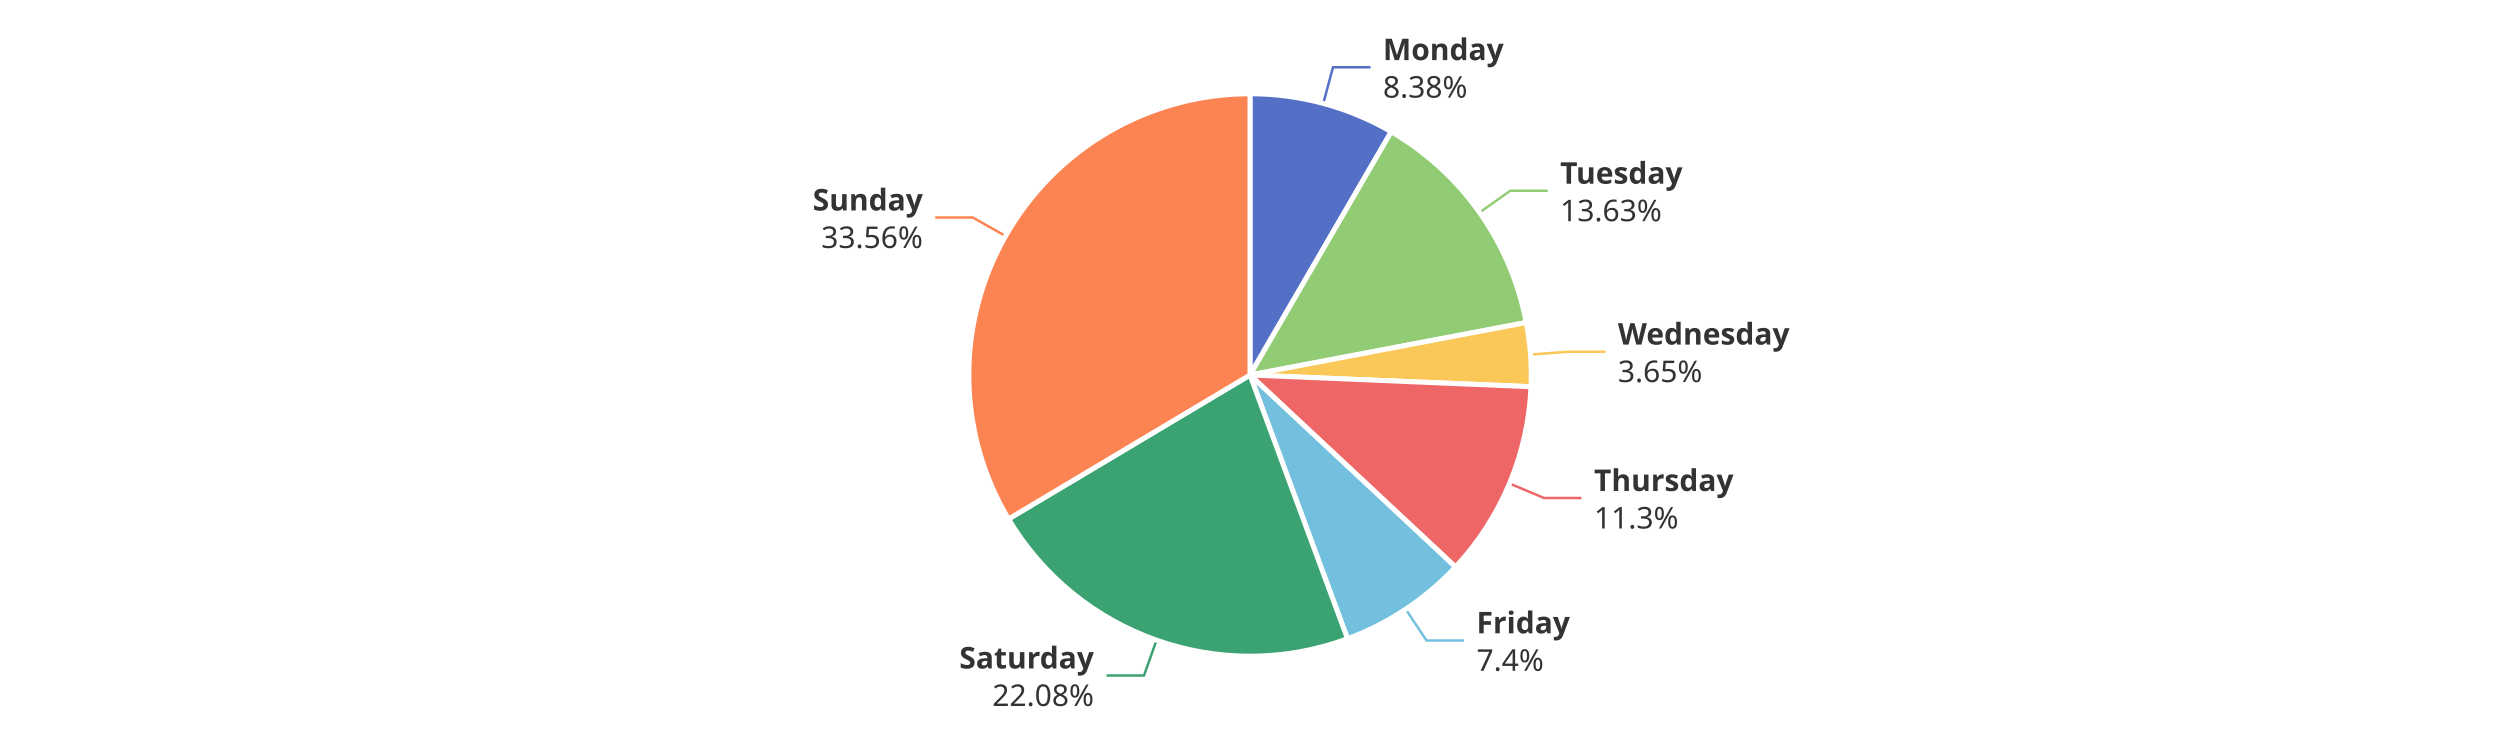
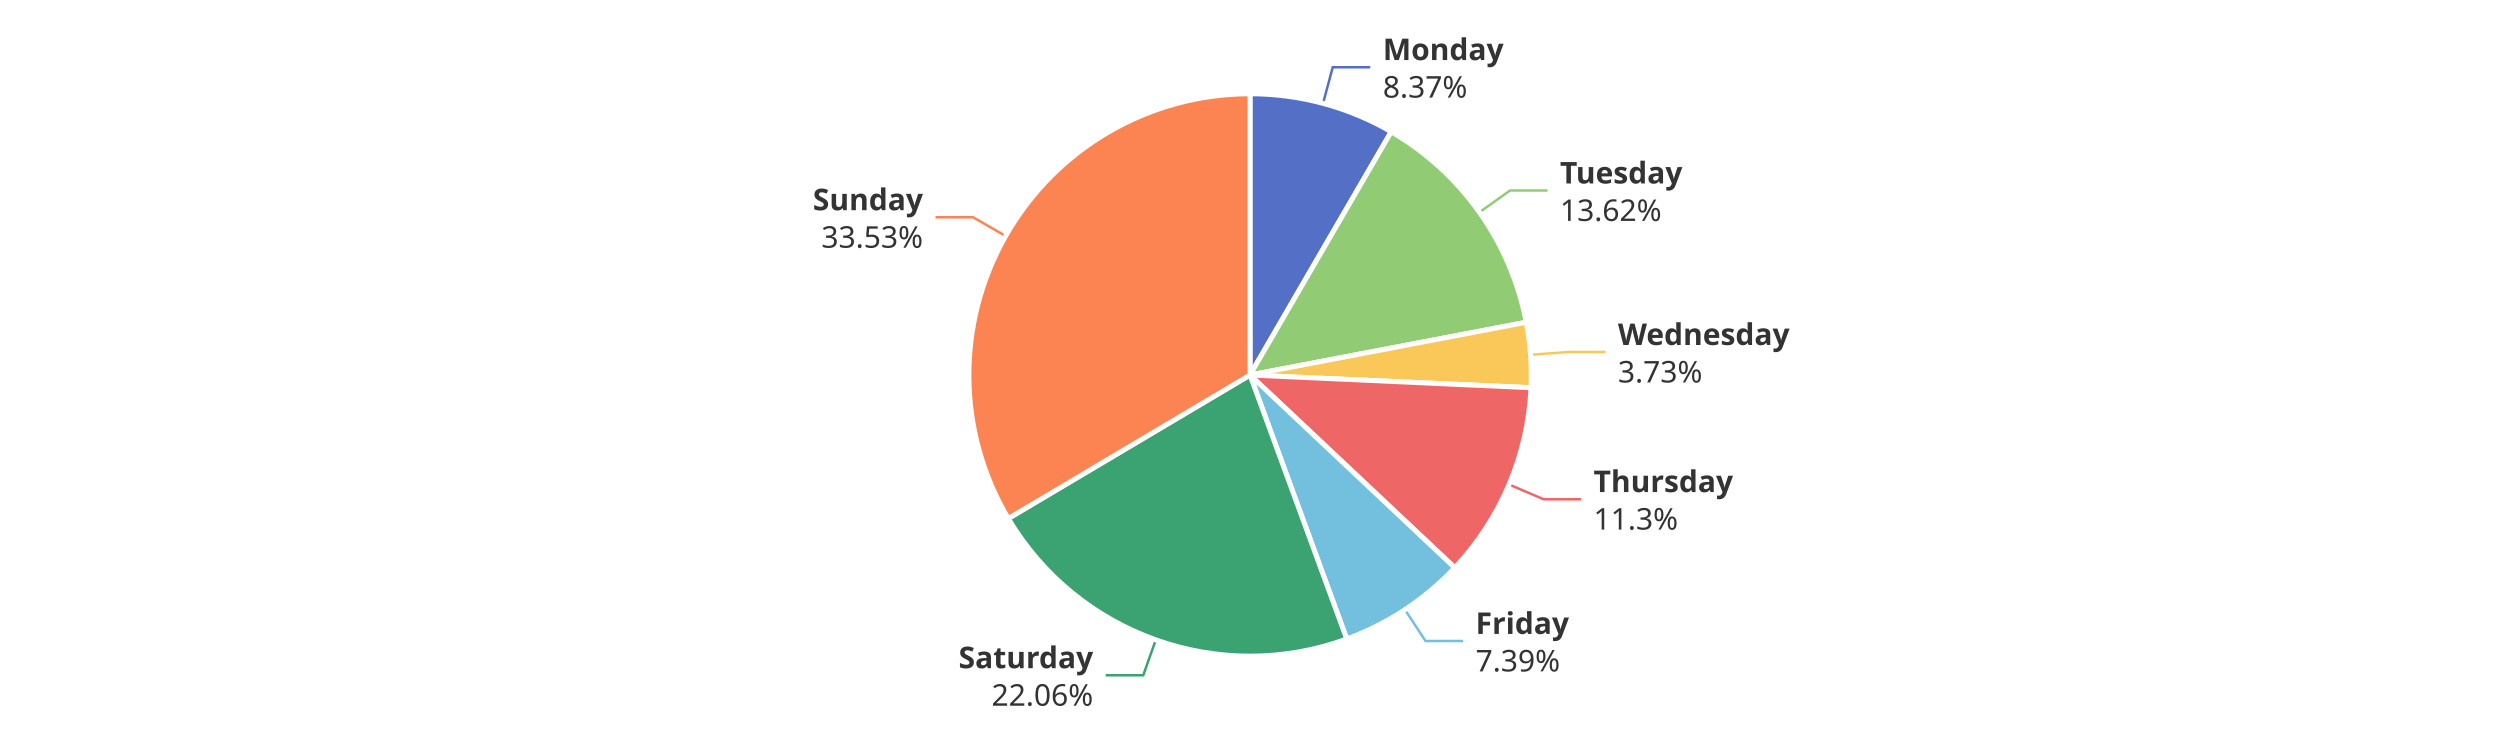
<svg xmlns="http://www.w3.org/2000/svg" width="1000" height="300" version="1.1" baseProfile="full" viewBox="0 0 1000 300">
  <rect width="1000" height="300" x="0" y="0" id="0" fill="#ffffff" />
-   <polyline points="529.3 41.4 533.2 26.9 548.2 26.9" fill="none" stroke="#5470c6" />
-   <polyline points="591.8 85 604.1 76.3 619.1 76.3" fill="none" stroke="#91cc75" />
-   <polyline points="612.2 141.8 627.2 140.7 642.2 140.7" fill="none" stroke="#fac858" />
-   <polyline points="603.8 193.4 617.6 199.2 632.6 199.2" fill="none" stroke="#ee6666" />
-   <polyline points="562.3 243.7 570.6 256.2 585.6 256.2" fill="none" stroke="#73c0de" />
-   <polyline points="462.6 256.1 457.6 270.2 442.6 270.2" fill="none" stroke="#3ba272" />
-   <polyline points="402.2 94.4 389.1 87 374.1 87" fill="none" stroke="#fc8452" />
+   <polyline points="529.2 41.4 533.1 26.9 548.1 26.9" fill="none" stroke="#5470c6" />
+   <polyline points="591.8 84.9 604 76.2 619 76.2" fill="none" stroke="#91cc75" />
+   <polyline points="612.2 141.9 627.2 140.8 642.2 140.8" fill="none" stroke="#fac858" />
+   <polyline points="603.6 193.8 617.4 199.7 632.4 199.7" fill="none" stroke="#ee6666" />
+   <polyline points="562 243.9 570.2 256.4 585.2 256.4" fill="none" stroke="#73c0de" />
+   <polyline points="462.3 256 457.3 270.1 442.3 270.1" fill="none" stroke="#3ba272" />
+   <polyline points="402.2 94.4 389.2 86.9 374.2 86.9" fill="none" stroke="#fc8452" />
  <path d="M500 37.5A112.5 112.5 0 0 1 556.5 52.7L500 150Z" fill="#5470c6" stroke="#fff" stroke-width="2" stroke-linejoin="round" />
-   <path d="M556.5 52.7A112.5 112.5 0 0 1 610.5 129L500 150Z" fill="#91cc75" stroke="#fff" stroke-width="2" stroke-linejoin="round" />
-   <path d="M610.5 129A112.5 112.5 0 0 1 612.4 154.7L500 150Z" fill="#fac858" stroke="#fff" stroke-width="2" stroke-linejoin="round" />
-   <path d="M612.4 154.7A112.5 112.5 0 0 1 582.2 226.8L500 150Z" fill="#ee6666" stroke="#fff" stroke-width="2" stroke-linejoin="round" />
-   <path d="M582.2 226.8A112.5 112.5 0 0 1 539 255.5L500 150Z" fill="#73c0de" stroke="#fff" stroke-width="2" stroke-linejoin="round" />
-   <path d="M539 255.5A112.5 112.5 0 0 1 403.4 207.6L500 150Z" fill="#3ba272" stroke="#fff" stroke-width="2" stroke-linejoin="round" />
-   <path d="M403.4 207.6A112.5 112.5 0 0 1 500 37.5L500 150Z" fill="#fc8452" stroke="#fff" stroke-width="2" stroke-linejoin="round" />
-   <path d="M0 -15l42.8 0l0 30l-42.8 0Z" transform="translate(553.1799 26.893)" fill="none" />
-   <text dominant-baseline="central" text-anchor="start" style="font-size:12px;font-family:sans-serif;font-weight:bold;" y="-7.5" transform="translate(553.1799 26.893)" fill="#333" stroke="rgb(255,255,255)" stroke-width="2" paint-order="stroke" stroke-miterlimit="2">Monday</text>
-   <text dominant-baseline="central" text-anchor="start" style="font-size:12px;font-family:sans-serif;" y="7.5" transform="translate(553.1799 26.893)" fill="#333" stroke="rgb(255,255,255)" stroke-width="2" paint-order="stroke" stroke-miterlimit="2">8.38%</text>
-   <path d="M0 -15l46.2 0l0 30l-46.2 0Z" transform="translate(624.0601 76.3268)" fill="none" />
-   <text dominant-baseline="central" text-anchor="start" style="font-size:12px;font-family:sans-serif;font-weight:bold;" y="-7.5" transform="translate(624.0601 76.3268)" fill="#333" stroke="rgb(255,255,255)" stroke-width="2" paint-order="stroke" stroke-miterlimit="2">Tuesday</text>
-   <text dominant-baseline="central" text-anchor="start" style="font-size:12px;font-family:sans-serif;" y="7.5" transform="translate(624.0601 76.3268)" fill="#333" stroke="rgb(255,255,255)" stroke-width="2" paint-order="stroke" stroke-miterlimit="2">13.63%</text>
-   <path d="M0 -15l63.6 0l0 30l-63.6 0Z" transform="translate(647.1586 140.6754)" fill="none" />
-   <text dominant-baseline="central" text-anchor="start" style="font-size:12px;font-family:sans-serif;font-weight:bold;" y="-7.5" transform="translate(647.1586 140.6754)" fill="#333" stroke="rgb(255,255,255)" stroke-width="2" paint-order="stroke" stroke-miterlimit="2">Wednesday</text>
-   <text dominant-baseline="central" text-anchor="start" style="font-size:12px;font-family:sans-serif;" y="7.5" transform="translate(647.1586 140.6754)" fill="#333" stroke="rgb(255,255,255)" stroke-width="2" paint-order="stroke" stroke-miterlimit="2">3.65%</text>
-   <path d="M0 -15l50.2 0l0 30l-50.2 0Z" transform="translate(637.6099 199.2359)" fill="none" />
-   <text dominant-baseline="central" text-anchor="start" style="font-size:12px;font-family:sans-serif;font-weight:bold;" y="-7.5" transform="translate(637.6099 199.2359)" fill="#333" stroke="rgb(255,255,255)" stroke-width="2" paint-order="stroke" stroke-miterlimit="2">Thursday</text>
-   <text dominant-baseline="central" text-anchor="start" style="font-size:12px;font-family:sans-serif;" y="7.5" transform="translate(637.6099 199.2359)" fill="#333" stroke="rgb(255,255,255)" stroke-width="2" paint-order="stroke" stroke-miterlimit="2">11.3%</text>
-   <path d="M0 -15l33.4 0l0 30l-33.4 0Z" transform="translate(590.6019 256.1679)" fill="none" />
-   <text dominant-baseline="central" text-anchor="start" style="font-size:12px;font-family:sans-serif;font-weight:bold;" y="-7.5" transform="translate(590.6019 256.1679)" fill="#333" stroke="rgb(255,255,255)" stroke-width="2" paint-order="stroke" stroke-miterlimit="2">Friday</text>
-   <text dominant-baseline="central" text-anchor="start" style="font-size:12px;font-family:sans-serif;" y="7.5" transform="translate(590.6019 256.1679)" fill="#333" stroke="rgb(255,255,255)" stroke-width="2" paint-order="stroke" stroke-miterlimit="2">7.4%</text>
-   <path d="M-48.2 -15l48.2 0l0 30l-48.2 0Z" transform="translate(437.5655 270.2313)" fill="none" />
-   <text dominant-baseline="central" text-anchor="end" style="font-size:12px;font-family:sans-serif;font-weight:bold;" y="-7.5" transform="translate(437.5655 270.2313)" fill="#333" stroke="rgb(255,255,255)" stroke-width="2" paint-order="stroke" stroke-miterlimit="2">Saturday</text>
-   <text dominant-baseline="central" text-anchor="end" style="font-size:12px;font-family:sans-serif;" y="7.5" transform="translate(437.5655 270.2313)" fill="#333" stroke="rgb(255,255,255)" stroke-width="2" paint-order="stroke" stroke-miterlimit="2">22.08%</text>
-   <path d="M-40.9 -15l40.9 0l0 30l-40.9 0Z" transform="translate(369.1306 87.0379)" fill="none" />
-   <text dominant-baseline="central" text-anchor="end" style="font-size:12px;font-family:sans-serif;font-weight:bold;" y="-7.5" transform="translate(369.1306 87.0379)" fill="#333" stroke="rgb(255,255,255)" stroke-width="2" paint-order="stroke" stroke-miterlimit="2">Sunday</text>
-   <text dominant-baseline="central" text-anchor="end" style="font-size:12px;font-family:sans-serif;" y="7.5" transform="translate(369.1306 87.0379)" fill="#333" stroke="rgb(255,255,255)" stroke-width="2" paint-order="stroke" stroke-miterlimit="2">33.56%</text>
+   <path d="M556.5 52.7A112.5 112.5 0 0 1 610.5 128.9L500 150Z" fill="#91cc75" stroke="#fff" stroke-width="2" stroke-linejoin="round" />
+   <path d="M610.5 128.9A112.5 112.5 0 0 1 612.4 155.1L500 150Z" fill="#fac858" stroke="#fff" stroke-width="2" stroke-linejoin="round" />
+   <path d="M612.4 155.1A112.5 112.5 0 0 1 581.9 227.1L500 150Z" fill="#ee6666" stroke="#fff" stroke-width="2" stroke-linejoin="round" />
+   <path d="M581.9 227.1A112.5 112.5 0 0 1 538.7 255.6L500 150Z" fill="#73c0de" stroke="#fff" stroke-width="2" stroke-linejoin="round" />
+   <path d="M538.7 255.6A112.5 112.5 0 0 1 403.3 207.4L500 150Z" fill="#3ba272" stroke="#fff" stroke-width="2" stroke-linejoin="round" />
+   <path d="M403.3 207.4A112.5 112.5 0 0 1 500 37.5L500 150Z" fill="#fc8452" stroke="#fff" stroke-width="2" stroke-linejoin="round" />
+   <path d="M0 -15l42.8 0l0 30l-42.8 0Z" transform="translate(553.1413 26.8826)" fill="none" />
+   <text dominant-baseline="central" text-anchor="start" style="font-size:12px;font-family:sans-serif;font-weight:bold;" y="-7.5" transform="translate(553.1413 26.8826)" fill="#333" stroke="rgb(255,255,255)" stroke-width="2" paint-order="stroke" stroke-miterlimit="2">Monday</text>
+   <text dominant-baseline="central" text-anchor="start" style="font-size:12px;font-family:sans-serif;" y="7.5" transform="translate(553.1413 26.8826)" fill="#333" stroke="rgb(255,255,255)" stroke-width="2" paint-order="stroke" stroke-miterlimit="2">8.37%</text>
+   <path d="M0 -15l46.2 0l0 30l-46.2 0Z" transform="translate(623.9906 76.2287)" fill="none" />
+   <text dominant-baseline="central" text-anchor="start" style="font-size:12px;font-family:sans-serif;font-weight:bold;" y="-7.5" transform="translate(623.9906 76.2287)" fill="#333" stroke="rgb(255,255,255)" stroke-width="2" paint-order="stroke" stroke-miterlimit="2">Tuesday</text>
+   <text dominant-baseline="central" text-anchor="start" style="font-size:12px;font-family:sans-serif;" y="7.5" transform="translate(623.9906 76.2287)" fill="#333" stroke="rgb(255,255,255)" stroke-width="2" paint-order="stroke" stroke-miterlimit="2">13.62%</text>
+   <path d="M0 -15l63.6 0l0 30l-63.6 0Z" transform="translate(647.1702 140.8352)" fill="none" />
+   <text dominant-baseline="central" text-anchor="start" style="font-size:12px;font-family:sans-serif;font-weight:bold;" y="-7.5" transform="translate(647.1702 140.8352)" fill="#333" stroke="rgb(255,255,255)" stroke-width="2" paint-order="stroke" stroke-miterlimit="2">Wednesday</text>
+   <text dominant-baseline="central" text-anchor="start" style="font-size:12px;font-family:sans-serif;" y="7.5" transform="translate(647.1702 140.8352)" fill="#333" stroke="rgb(255,255,255)" stroke-width="2" paint-order="stroke" stroke-miterlimit="2">3.73%</text>
+   <path d="M0 -15l50.2 0l0 30l-50.2 0Z" transform="translate(637.4234 199.6789)" fill="none" />
+   <text dominant-baseline="central" text-anchor="start" style="font-size:12px;font-family:sans-serif;font-weight:bold;" y="-7.5" transform="translate(637.4234 199.6789)" fill="#333" stroke="rgb(255,255,255)" stroke-width="2" paint-order="stroke" stroke-miterlimit="2">Thursday</text>
+   <text dominant-baseline="central" text-anchor="start" style="font-size:12px;font-family:sans-serif;" y="7.5" transform="translate(637.4234 199.6789)" fill="#333" stroke="rgb(255,255,255)" stroke-width="2" paint-order="stroke" stroke-miterlimit="2">11.3%</text>
+   <path d="M0 -15l34.2 0l0 30l-34.2 0Z" transform="translate(590.2346 256.4112)" fill="none" />
+   <text dominant-baseline="central" text-anchor="start" style="font-size:12px;font-family:sans-serif;font-weight:bold;" y="-7.5" transform="translate(590.2346 256.4112)" fill="#333" stroke="rgb(255,255,255)" stroke-width="2" paint-order="stroke" stroke-miterlimit="2">Friday</text>
+   <text dominant-baseline="central" text-anchor="start" style="font-size:12px;font-family:sans-serif;" y="7.5" transform="translate(590.2346 256.4112)" fill="#333" stroke="rgb(255,255,255)" stroke-width="2" paint-order="stroke" stroke-miterlimit="2">7.39%</text>
+   <path d="M-48.2 -15l48.2 0l0 30l-48.2 0Z" transform="translate(437.2635 270.1243)" fill="none" />
+   <text dominant-baseline="central" text-anchor="end" style="font-size:12px;font-family:sans-serif;font-weight:bold;" y="-7.5" transform="translate(437.2635 270.1243)" fill="#333" stroke="rgb(255,255,255)" stroke-width="2" paint-order="stroke" stroke-miterlimit="2">Saturday</text>
+   <text dominant-baseline="central" text-anchor="end" style="font-size:12px;font-family:sans-serif;" y="7.5" transform="translate(437.2635 270.1243)" fill="#333" stroke="rgb(255,255,255)" stroke-width="2" paint-order="stroke" stroke-miterlimit="2">22.06%</text>
+   <path d="M-40.9 -15l40.9 0l0 30l-40.9 0Z" transform="translate(369.19 86.9334)" fill="none" />
+   <text dominant-baseline="central" text-anchor="end" style="font-size:12px;font-family:sans-serif;font-weight:bold;" y="-7.5" transform="translate(369.19 86.9334)" fill="#333" stroke="rgb(255,255,255)" stroke-width="2" paint-order="stroke" stroke-miterlimit="2">Sunday</text>
+   <text dominant-baseline="central" text-anchor="end" style="font-size:12px;font-family:sans-serif;" y="7.5" transform="translate(369.19 86.9334)" fill="#333" stroke="rgb(255,255,255)" stroke-width="2" paint-order="stroke" stroke-miterlimit="2">33.53%</text>
</svg>
